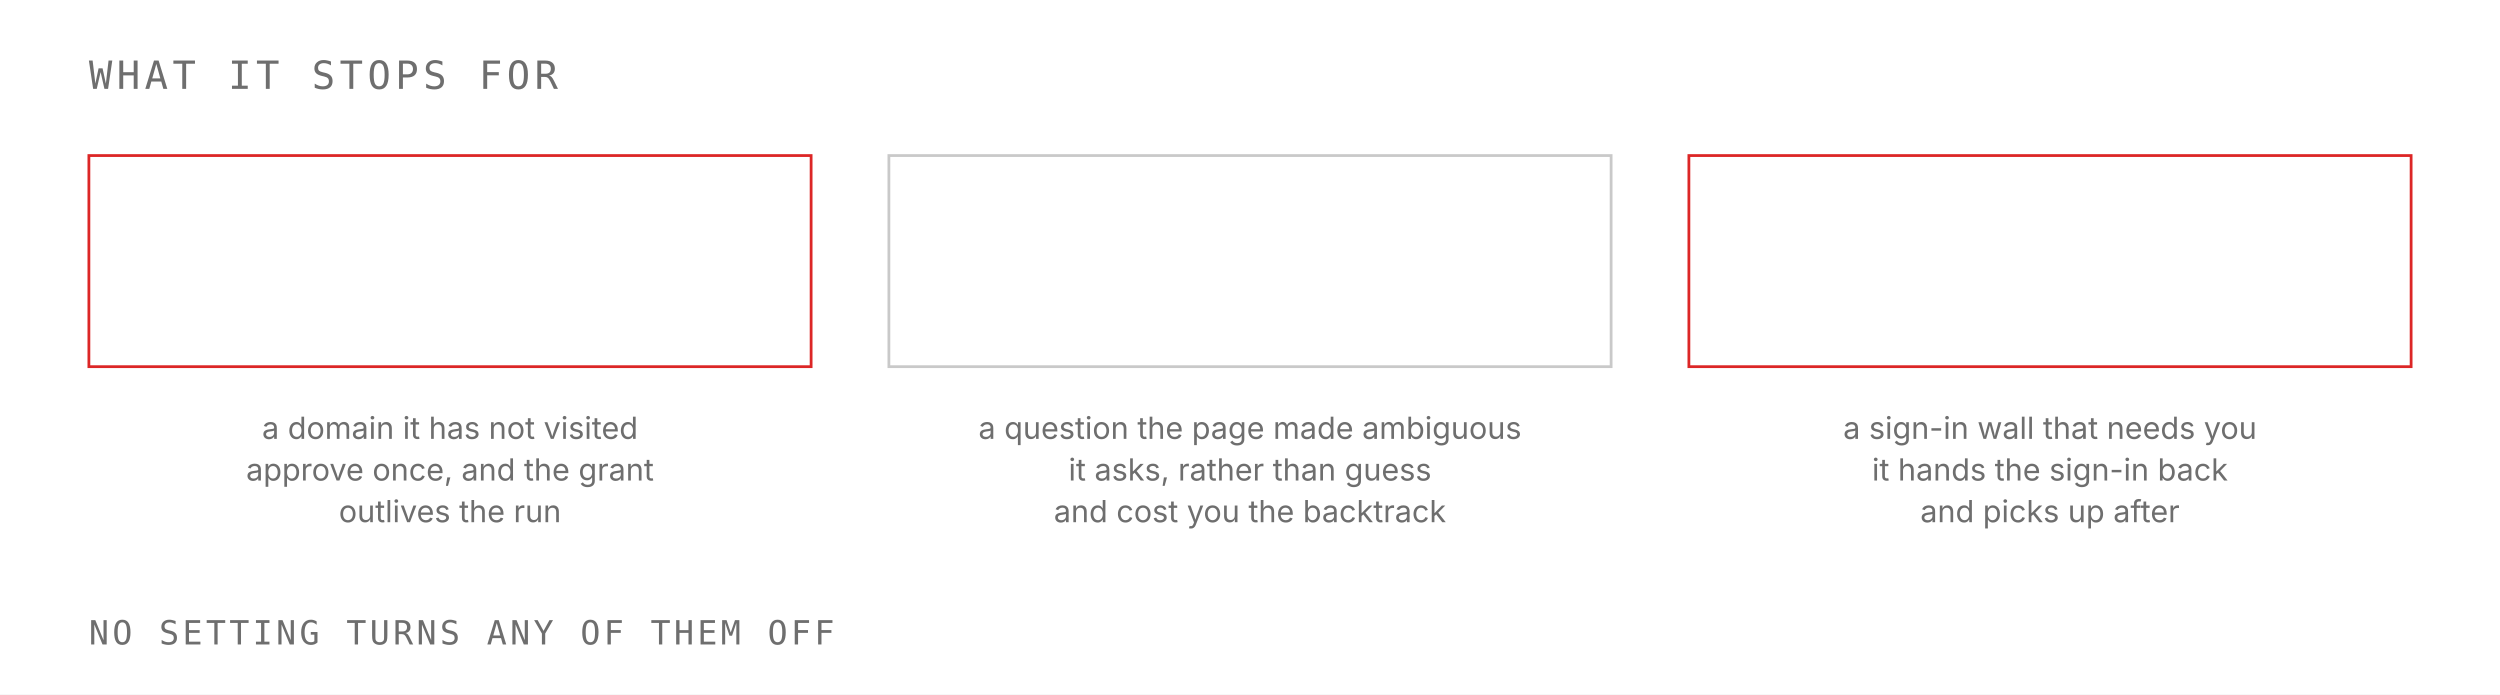
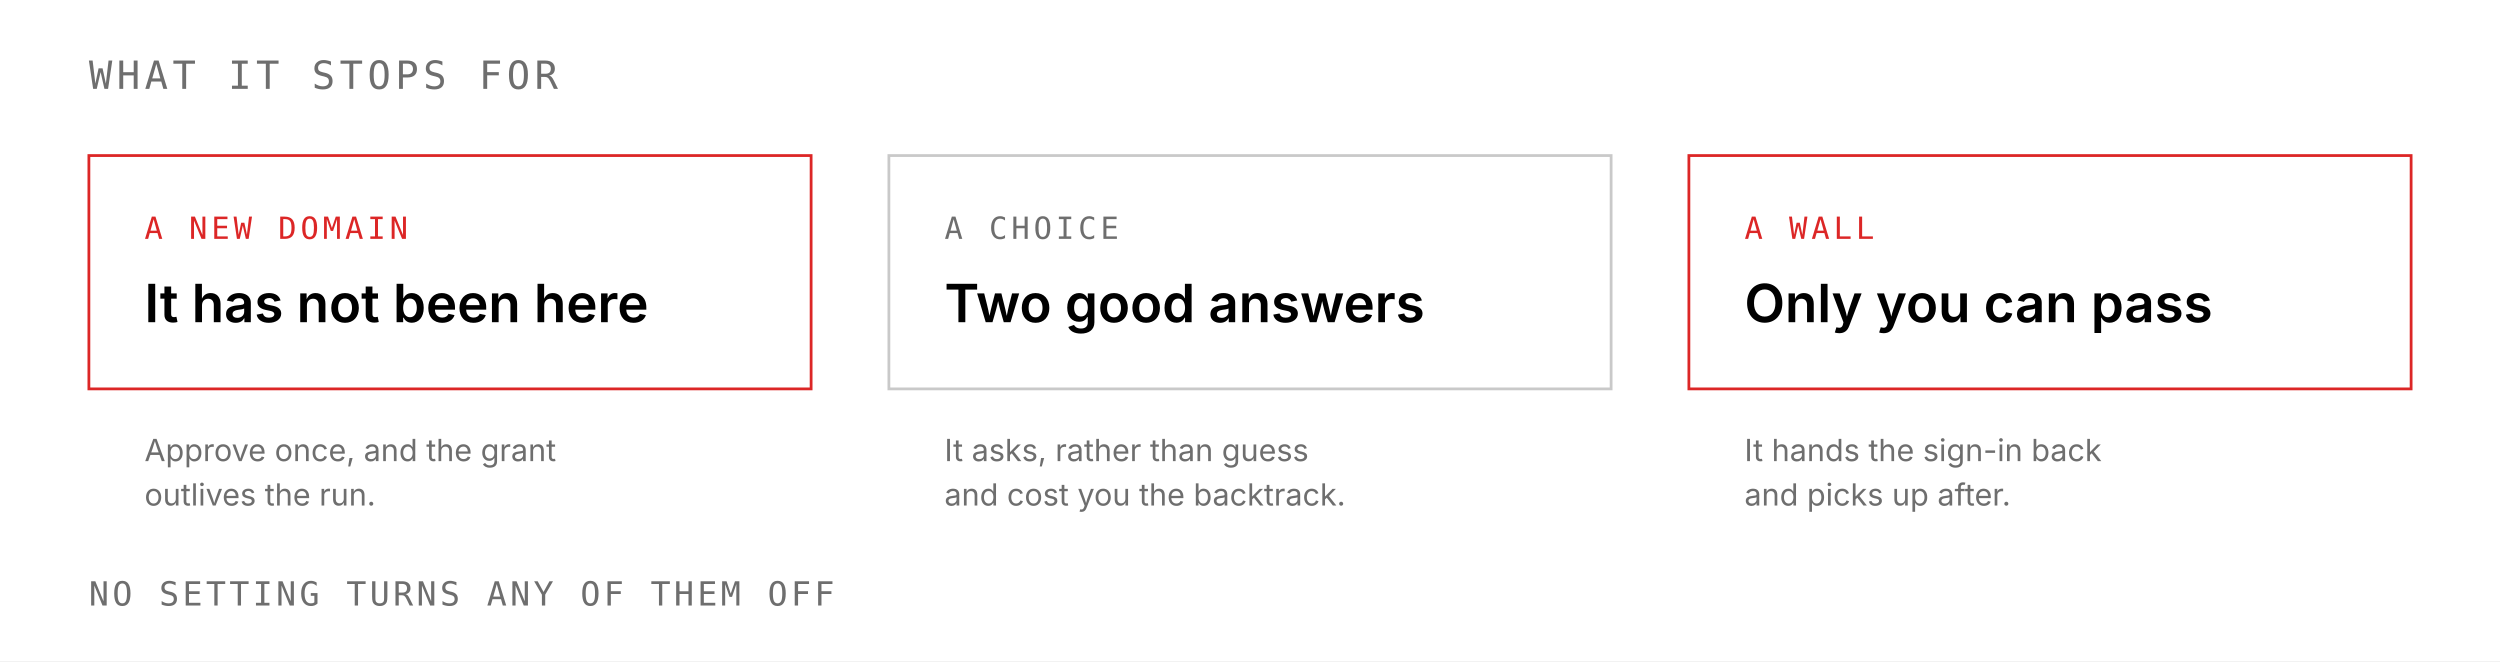
- <svg xmlns="http://www.w3.org/2000/svg" viewBox="0 0 900 250" width="900" height="250" role="img" aria-labelledby="stopsTitle stopsDesc">
-   <rect width="900" height="250" fill="#FFFFFF" />
+ <svg xmlns="http://www.w3.org/2000/svg" viewBox="0 0 900 238" width="900" height="238" role="img" aria-labelledby="stopsTitle stopsDesc">
+   <rect width="900" height="238" fill="#FFFFFF" />
  <text x="32" y="32" font-family="ui-monospace, Menlo, monospace" font-size="14" letter-spacing="1.6" fill="#6E6E6E">WHAT IT STOPS FOR</text>
  <g>
-     <rect x="32" y="56" width="260" height="76" fill="#FFFFFF" stroke="#DC2626" />
-     <text x="162" y="158" text-anchor="middle" font-family="-apple-system, system-ui, sans-serif" font-size="11" fill="#6E6E6E">a domain it has not visited</text>
-     <text x="162" y="173" text-anchor="middle" font-family="-apple-system, system-ui, sans-serif" font-size="11" fill="#6E6E6E">approve once, and the grant</text>
-     <text x="162" y="188" text-anchor="middle" font-family="-apple-system, system-ui, sans-serif" font-size="11" fill="#6E6E6E">outlives the run</text>
+     <rect x="32" y="56" width="260" height="84" fill="#FFFFFF" stroke="#DC2626" />
+     <text x="52" y="86" font-family="ui-monospace, Menlo, monospace" font-size="11" letter-spacing="1.4" fill="#DC2626">A NEW DOMAIN</text>
+     <text x="52" y="116" font-family="-apple-system, system-ui, sans-serif" font-size="19" font-weight="600" fill="#000000">It has not been here</text>
+     <text x="52" y="166" font-family="-apple-system, system-ui, sans-serif" font-size="11" fill="#6E6E6E">Approve once, and the grant</text>
+     <text x="52" y="182" font-family="-apple-system, system-ui, sans-serif" font-size="11" fill="#6E6E6E">outlives the run.</text>
  </g>
  <g>
-     <rect x="320" y="56" width="260" height="76" fill="#FFFFFF" stroke="#C9C9C9" />
-     <text x="450" y="158" text-anchor="middle" font-family="-apple-system, system-ui, sans-serif" font-size="11" fill="#6E6E6E">a question the page made ambiguous</text>
-     <text x="450" y="173" text-anchor="middle" font-family="-apple-system, system-ui, sans-serif" font-size="11" fill="#6E6E6E">it asks, rather than guess</text>
-     <text x="450" y="188" text-anchor="middle" font-family="-apple-system, system-ui, sans-serif" font-size="11" fill="#6E6E6E">and cost you the backtrack</text>
+     <rect x="320" y="56" width="260" height="84" fill="#FFFFFF" stroke="#C9C9C9" />
+     <text x="340" y="86" font-family="ui-monospace, Menlo, monospace" font-size="11" letter-spacing="1.4" fill="#6E6E6E">A CHOICE</text>
+     <text x="340" y="116" font-family="-apple-system, system-ui, sans-serif" font-size="19" font-weight="600" fill="#000000">Two good answers</text>
+     <text x="340" y="166" font-family="-apple-system, system-ui, sans-serif" font-size="11" fill="#6E6E6E">It asks, rather than guess</text>
+     <text x="340" y="182" font-family="-apple-system, system-ui, sans-serif" font-size="11" fill="#6E6E6E">and cost you the backtrack.</text>
  </g>
  <g>
-     <rect x="608" y="56" width="260" height="76" fill="#FFFFFF" stroke="#DC2626" />
-     <text x="738" y="158" text-anchor="middle" font-family="-apple-system, system-ui, sans-serif" font-size="11" fill="#6E6E6E">a sign-in wall that needs you</text>
-     <text x="738" y="173" text-anchor="middle" font-family="-apple-system, system-ui, sans-serif" font-size="11" fill="#6E6E6E">it hands the sign-in back</text>
-     <text x="738" y="188" text-anchor="middle" font-family="-apple-system, system-ui, sans-serif" font-size="11" fill="#6E6E6E">and picks up after</text>
+     <rect x="608" y="56" width="260" height="84" fill="#FFFFFF" stroke="#DC2626" />
+     <text x="628" y="86" font-family="ui-monospace, Menlo, monospace" font-size="11" letter-spacing="1.4" fill="#DC2626">A WALL</text>
+     <text x="628" y="116" font-family="-apple-system, system-ui, sans-serif" font-size="19" font-weight="600" fill="#000000">Only you can pass</text>
+     <text x="628" y="166" font-family="-apple-system, system-ui, sans-serif" font-size="11" fill="#6E6E6E">It hands the sign-in back</text>
+     <text x="628" y="182" font-family="-apple-system, system-ui, sans-serif" font-size="11" fill="#6E6E6E">and picks up after.</text>
  </g>
-   <text x="32" y="232" font-family="ui-monospace, Menlo, monospace" font-size="12" letter-spacing="1.2" fill="#6E6E6E">NO SETTING TURNS ANY OF THEM OFF</text>
+   <text x="32" y="218" font-family="ui-monospace, Menlo, monospace" font-size="12" letter-spacing="1.2" fill="#6E6E6E">NO SETTING TURNS ANY OF THEM OFF</text>
</svg>
